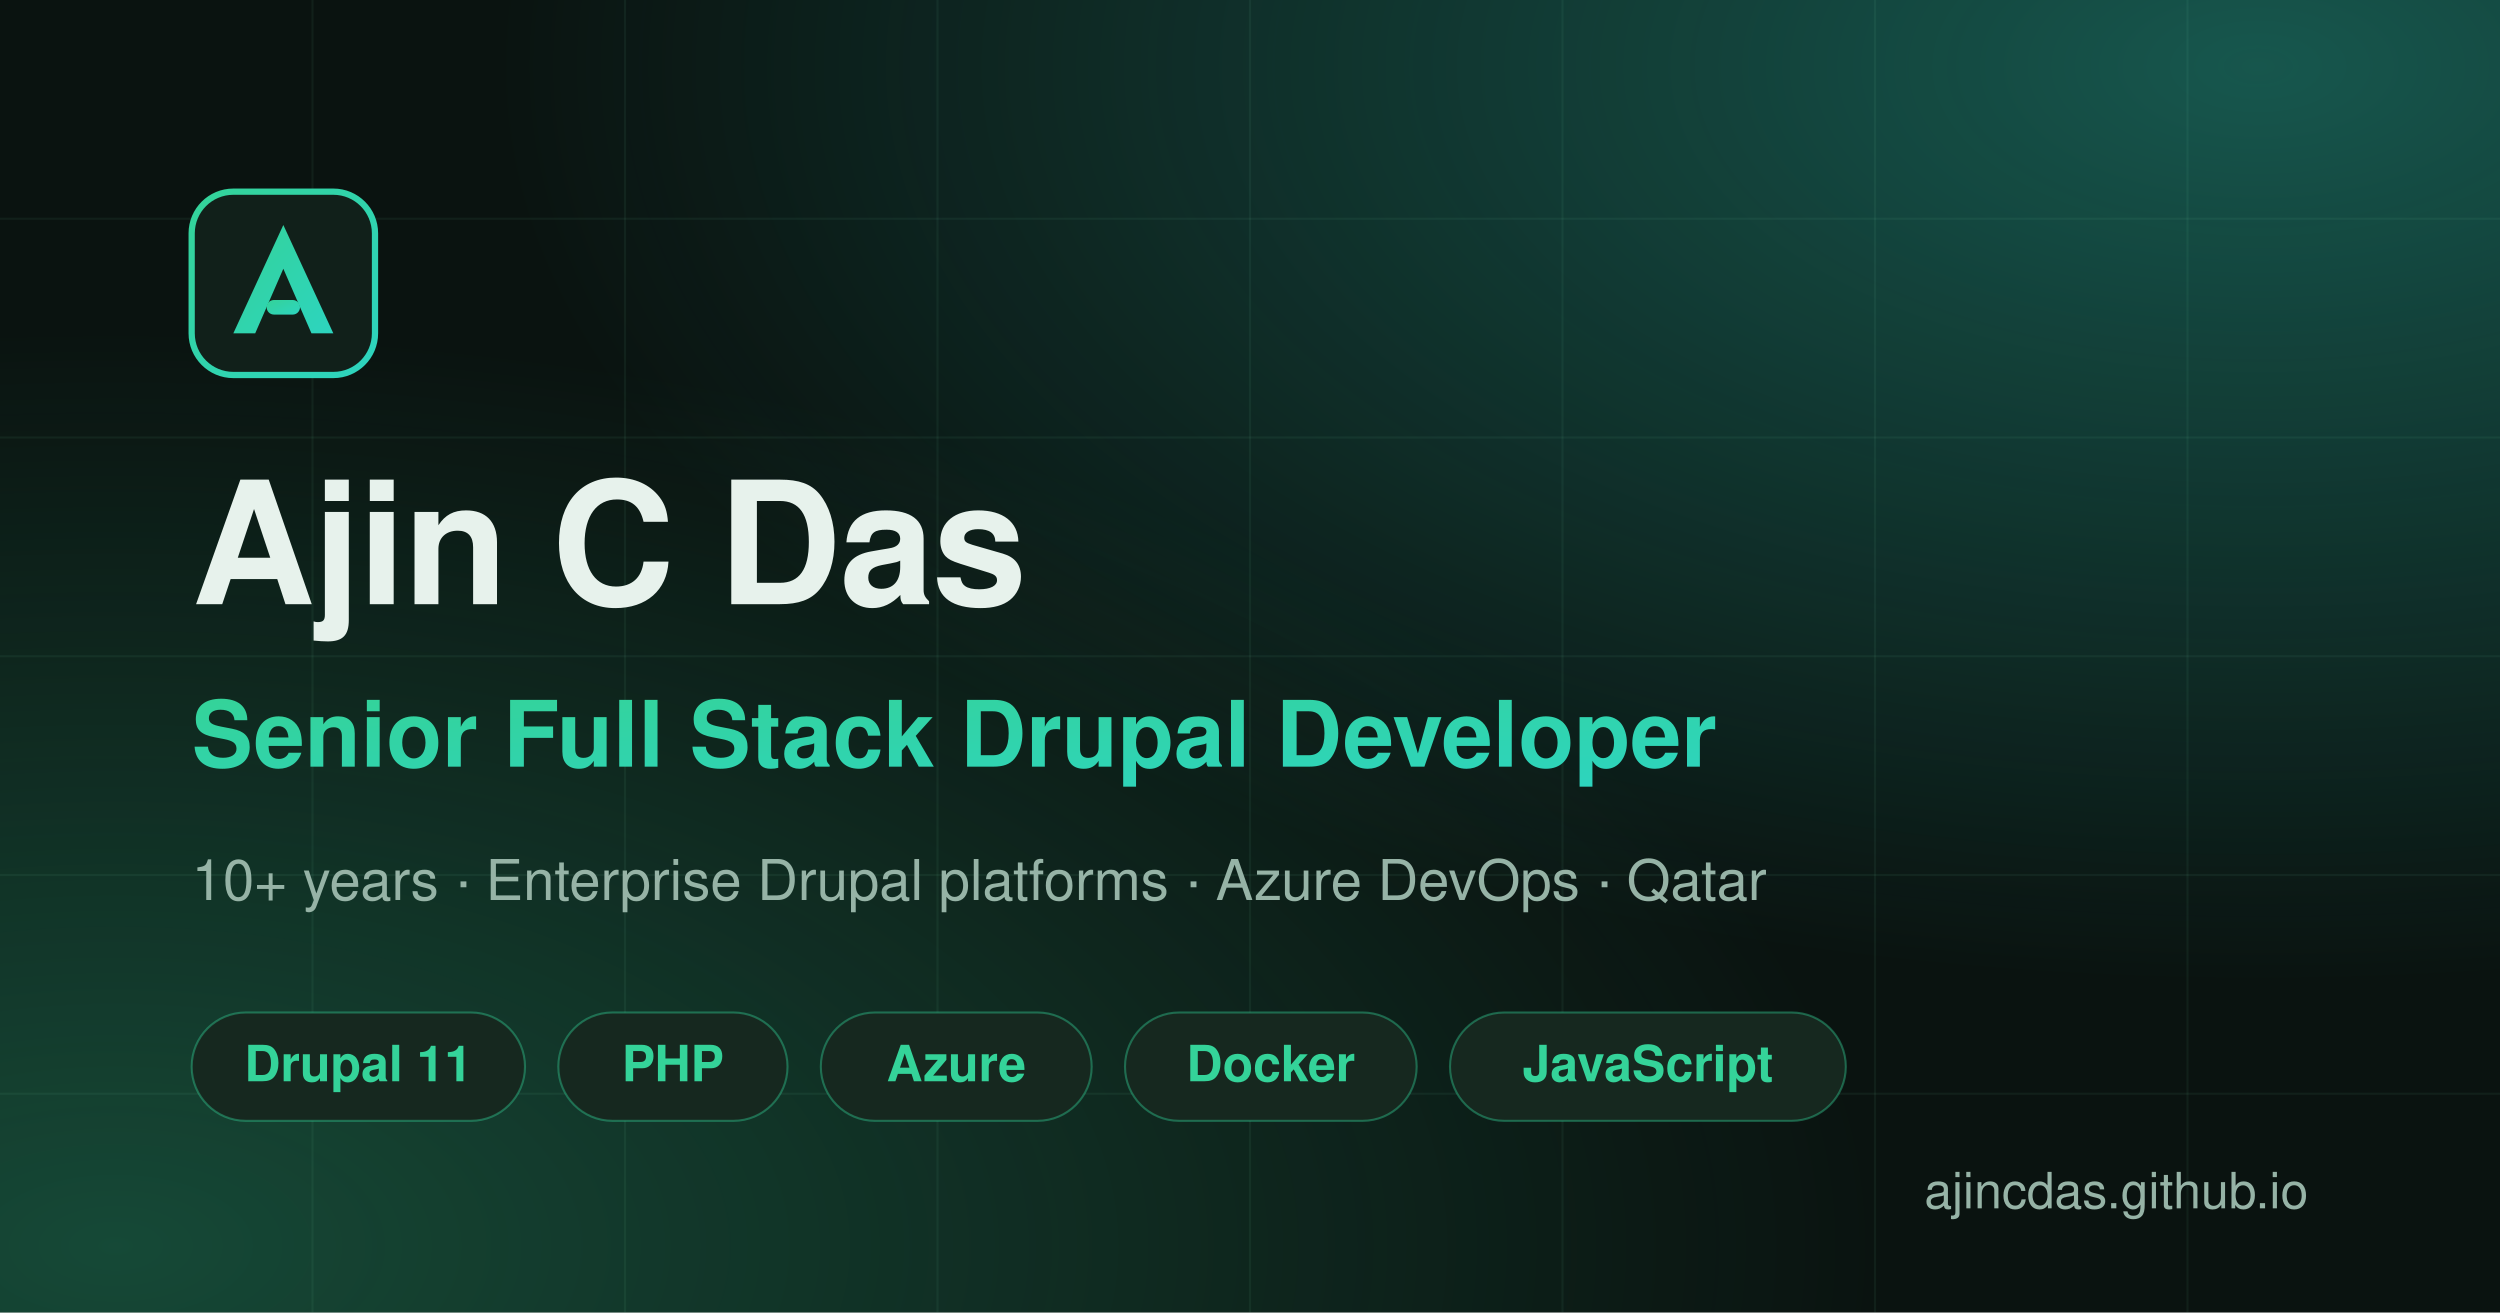
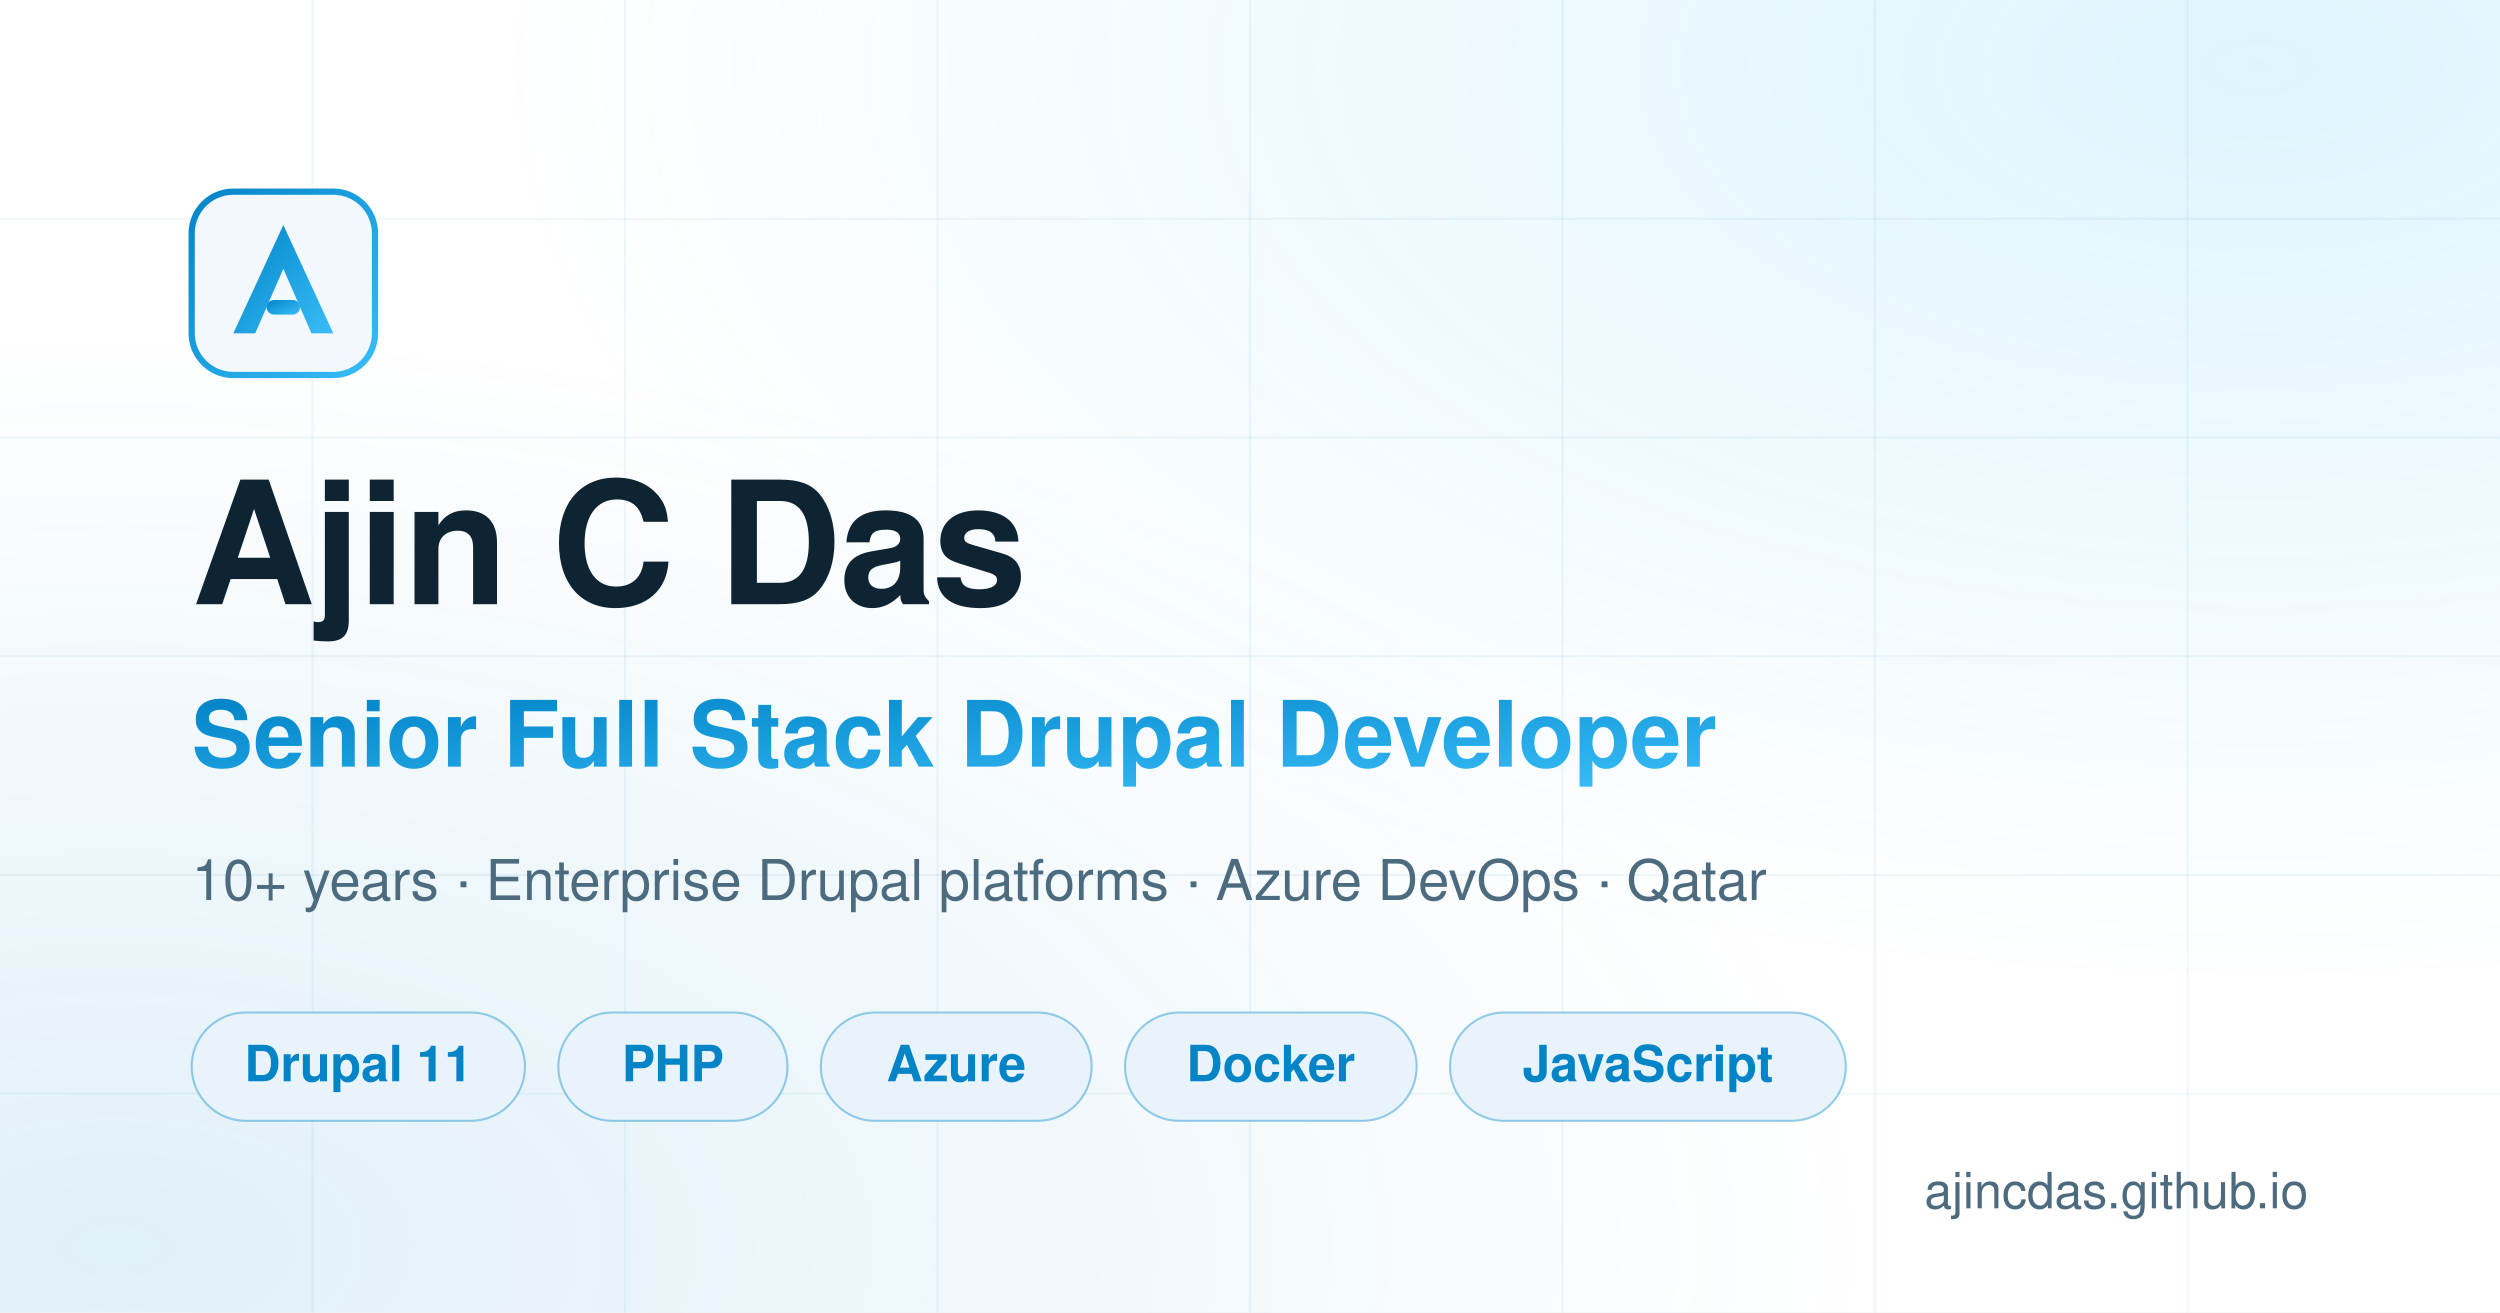
<svg xmlns="http://www.w3.org/2000/svg" width="1200" height="630" viewBox="0 0 1200 630">
  <defs>
    <linearGradient id="grad" x1="0" y1="0" x2="1" y2="1">
-       <stop offset="0" stop-color="#34d399" />
-       <stop offset="1" stop-color="#2dd4bf" />
+       <stop offset="0" stop-color="#0284c7" />
+       <stop offset="1" stop-color="#38bdf8" />
    </linearGradient>
    <radialGradient id="glow1" cx="0.9" cy="0.05" r="0.7">
-       <stop offset="0" stop-color="#2dd4bf" stop-opacity="0.35" />
-       <stop offset="1" stop-color="#2dd4bf" stop-opacity="0" />
+       <stop offset="0" stop-color="#38bdf8" stop-opacity="0.16" />
+       <stop offset="1" stop-color="#38bdf8" stop-opacity="0" />
    </radialGradient>
    <radialGradient id="glow2" cx="0.05" cy="0.95" r="0.7">
-       <stop offset="0" stop-color="#34d399" stop-opacity="0.28" />
-       <stop offset="1" stop-color="#34d399" stop-opacity="0" />
+       <stop offset="0" stop-color="#0284c7" stop-opacity="0.12" />
+       <stop offset="1" stop-color="#0284c7" stop-opacity="0" />
    </radialGradient>
  </defs>
-   <rect width="1200" height="630" fill="#0a1310" />
+   <rect width="1200" height="630" fill="#ffffff" />
  <rect width="1200" height="630" fill="url(#glow1)" />
  <rect width="1200" height="630" fill="url(#glow2)" />
-   <g stroke="#94e9c5" stroke-opacity="0.06">
+   <g stroke="#0284c7" stroke-opacity="0.06">
    <path d="M0 105h1200M0 210h1200M0 315h1200M0 420h1200M0 525h1200" />
    <path d="M150 0v630M300 0v630M450 0v630M600 0v630M750 0v630M900 0v630M1050 0v630" />
  </g>
  <g transform="translate(92,92)">
-     <rect width="88" height="88" rx="20" fill="#11201a" stroke="url(#grad)" stroke-width="3" />
+     <rect width="88" height="88" rx="20" fill="#f2f8fd" stroke="url(#grad)" stroke-width="3" />
    <path d="M44 16 L68 68 L57.5 68 L44 37 L30.5 68 L20 68 Z" fill="url(#grad)" />
    <rect x="36" y="52" width="16" height="7" rx="3.5" fill="url(#grad)" />
  </g>
-   <text x="92" y="290" font-family="Helvetica Neue, Helvetica, Arial, sans-serif" font-size="82" font-weight="800" fill="#e7f2ec" letter-spacing="-1">Ajin C Das</text>
+   <text x="92" y="290" font-family="Helvetica Neue, Helvetica, Arial, sans-serif" font-size="82" font-weight="800" fill="#0f2432" letter-spacing="-1">Ajin C Das</text>
  <text x="92" y="368" font-family="Helvetica Neue, Helvetica, Arial, sans-serif" font-size="44" font-weight="600" fill="url(#grad)">Senior Full Stack Drupal Developer</text>
-   <text x="92" y="432" font-family="Helvetica Neue, Helvetica, Arial, sans-serif" font-size="27" fill="#96b3a6">10+ years · Enterprise Drupal platforms · Azure DevOps · Qatar</text>
+   <text x="92" y="432" font-family="Helvetica Neue, Helvetica, Arial, sans-serif" font-size="27" fill="#4d6b7e">10+ years · Enterprise Drupal platforms · Azure DevOps · Qatar</text>
  <g font-family="Helvetica Neue, Helvetica, Arial, sans-serif" font-size="24" font-weight="600">
-     <rect x="92" y="486" width="160" height="52" rx="26" fill="#16281f" stroke="#34d399" stroke-opacity="0.4" />
-     <text x="172" y="519" text-anchor="middle" fill="#34d399">Drupal 11</text>
-     <rect x="268" y="486" width="110" height="52" rx="26" fill="#16281f" stroke="#34d399" stroke-opacity="0.4" />
-     <text x="323" y="519" text-anchor="middle" fill="#34d399">PHP</text>
-     <rect x="394" y="486" width="130" height="52" rx="26" fill="#16281f" stroke="#34d399" stroke-opacity="0.4" />
-     <text x="459" y="519" text-anchor="middle" fill="#34d399">Azure</text>
-     <rect x="540" y="486" width="140" height="52" rx="26" fill="#16281f" stroke="#34d399" stroke-opacity="0.4" />
-     <text x="610" y="519" text-anchor="middle" fill="#34d399">Docker</text>
-     <rect x="696" y="486" width="190" height="52" rx="26" fill="#16281f" stroke="#34d399" stroke-opacity="0.4" />
-     <text x="791" y="519" text-anchor="middle" fill="#34d399">JavaScript</text>
+     <rect x="92" y="486" width="160" height="52" rx="26" fill="#e9f3fb" stroke="#0284c7" stroke-opacity="0.4" />
+     <text x="172" y="519" text-anchor="middle" fill="#0284c7">Drupal 11</text>
+     <rect x="268" y="486" width="110" height="52" rx="26" fill="#e9f3fb" stroke="#0284c7" stroke-opacity="0.4" />
+     <text x="323" y="519" text-anchor="middle" fill="#0284c7">PHP</text>
+     <rect x="394" y="486" width="130" height="52" rx="26" fill="#e9f3fb" stroke="#0284c7" stroke-opacity="0.4" />
+     <text x="459" y="519" text-anchor="middle" fill="#0284c7">Azure</text>
+     <rect x="540" y="486" width="140" height="52" rx="26" fill="#e9f3fb" stroke="#0284c7" stroke-opacity="0.4" />
+     <text x="610" y="519" text-anchor="middle" fill="#0284c7">Docker</text>
+     <rect x="696" y="486" width="190" height="52" rx="26" fill="#e9f3fb" stroke="#0284c7" stroke-opacity="0.4" />
+     <text x="791" y="519" text-anchor="middle" fill="#0284c7">JavaScript</text>
  </g>
-   <text x="1108" y="580" text-anchor="end" font-family="Helvetica Neue, Helvetica, Arial, sans-serif" font-size="24" fill="#96b3a6">ajincdas.github.io</text>
+   <text x="1108" y="580" text-anchor="end" font-family="Helvetica Neue, Helvetica, Arial, sans-serif" font-size="24" fill="#4d6b7e">ajincdas.github.io</text>
</svg>
